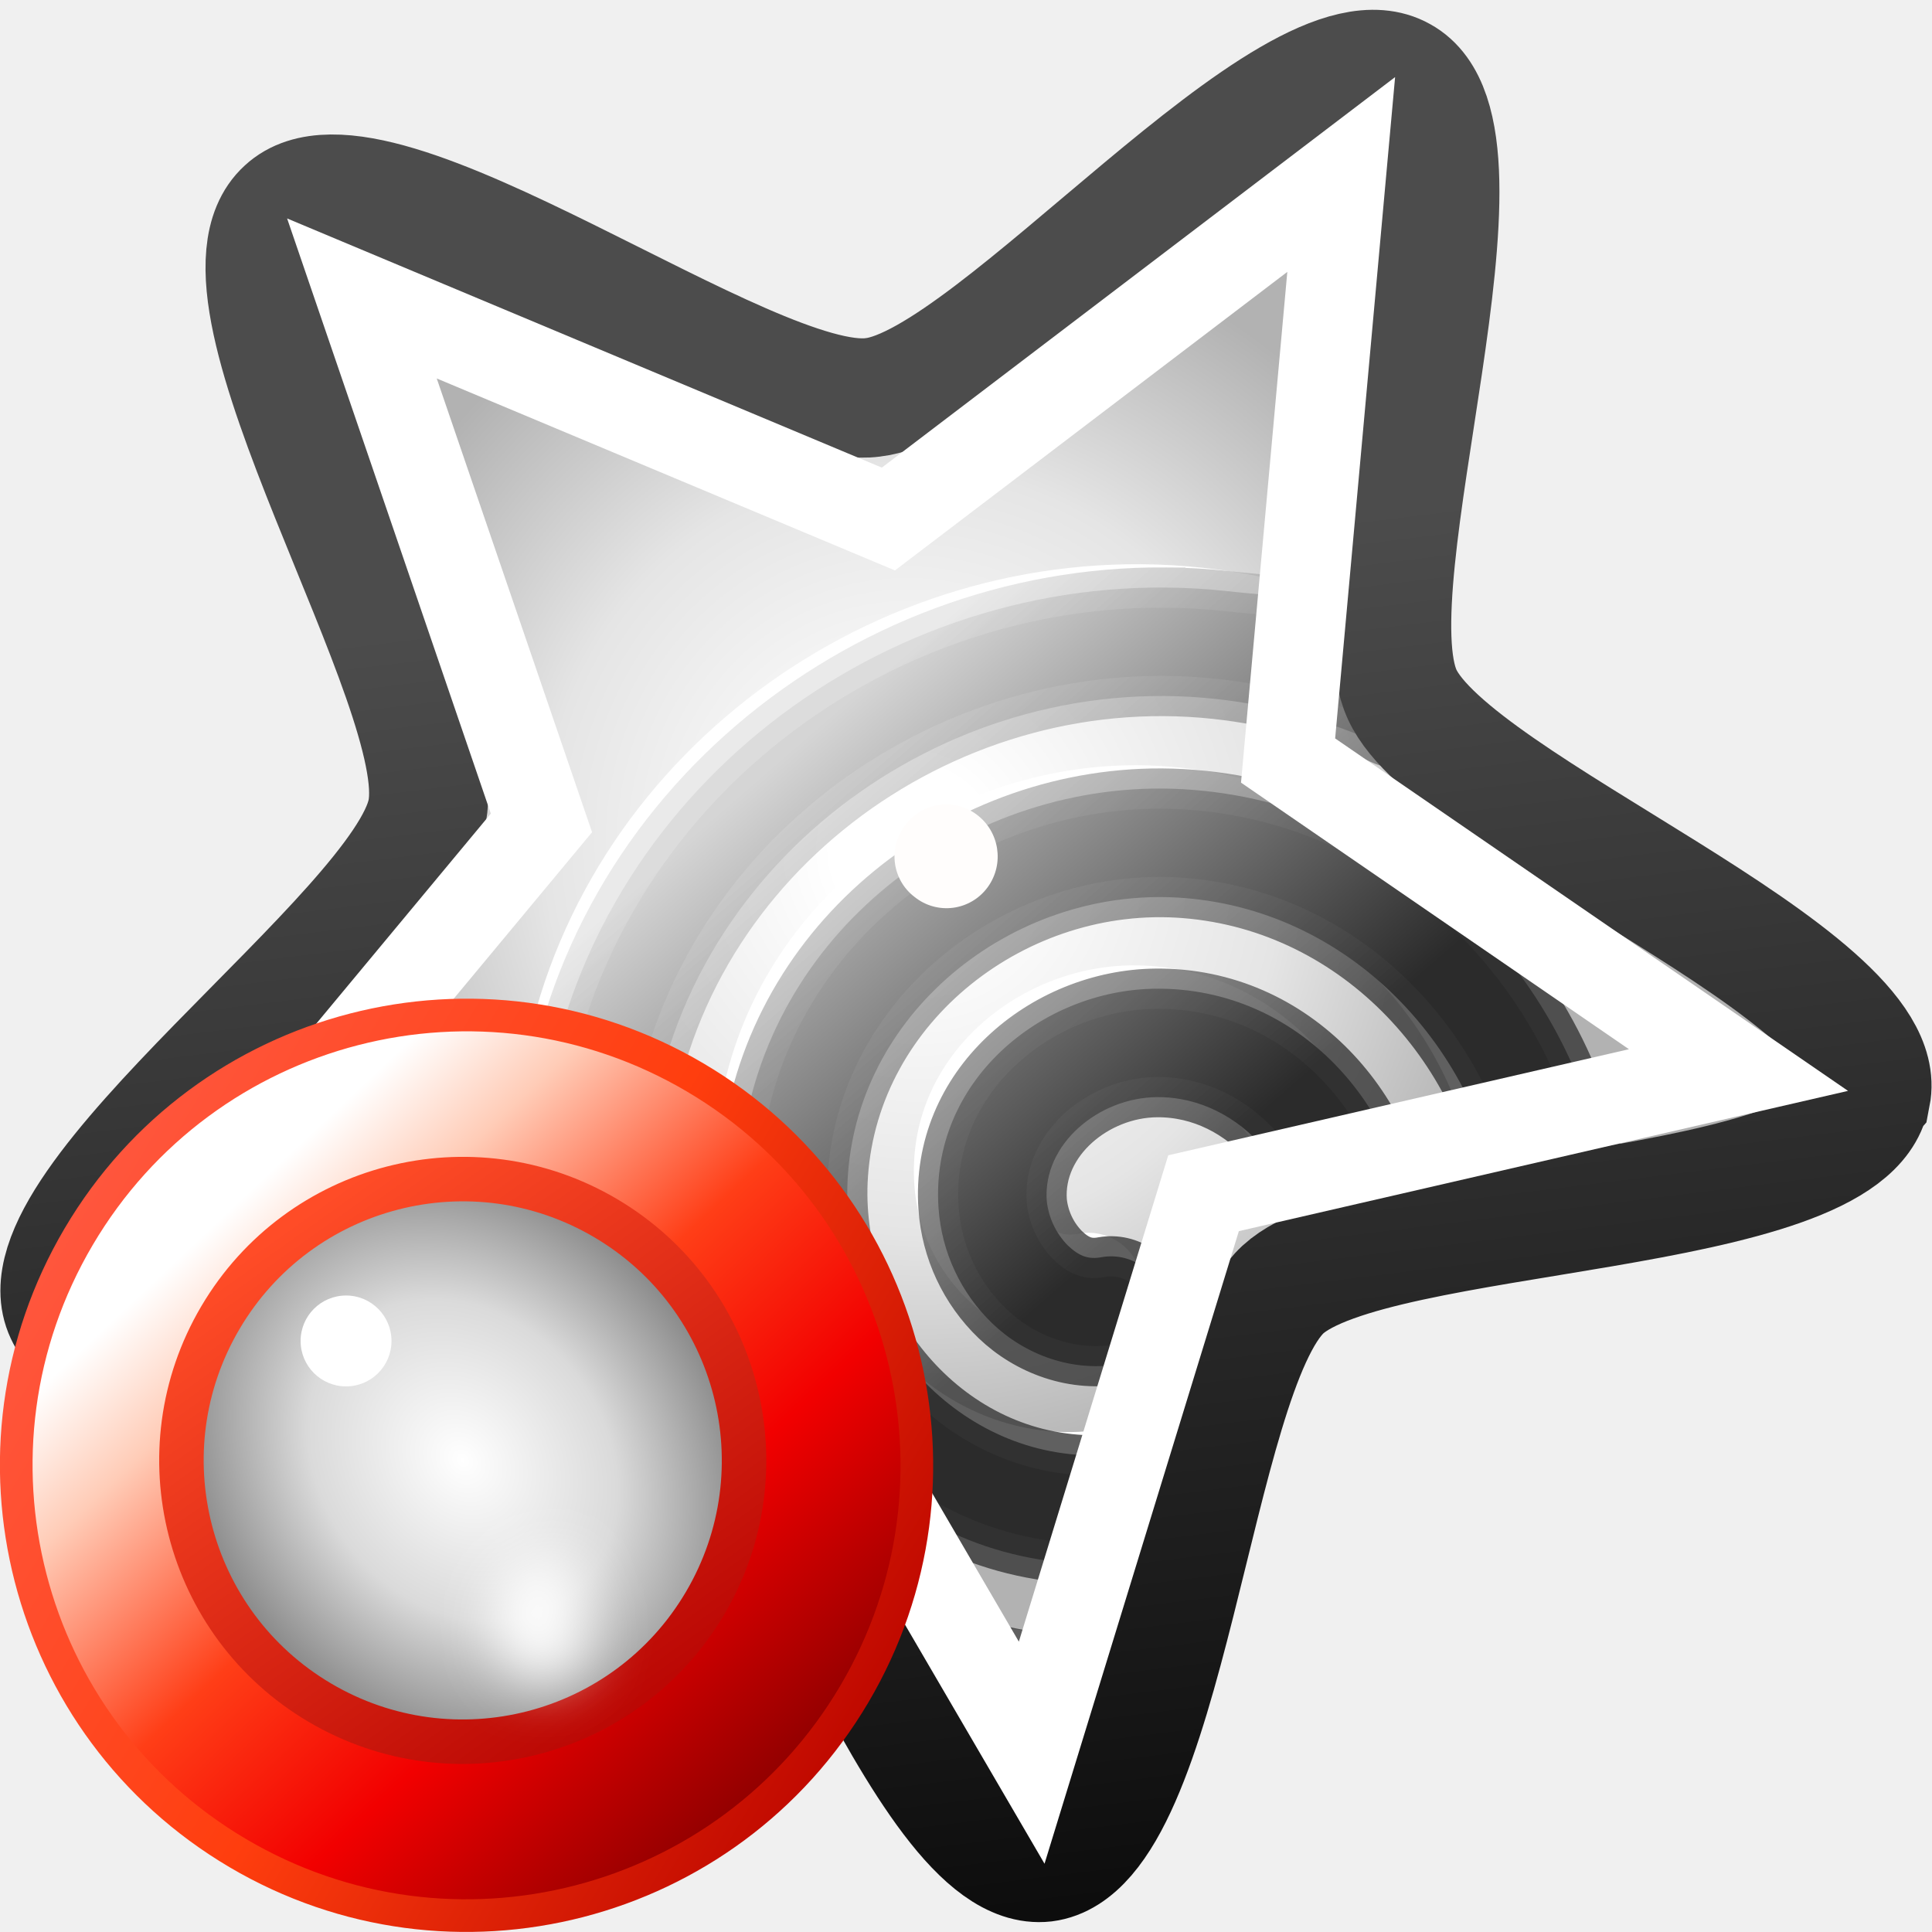
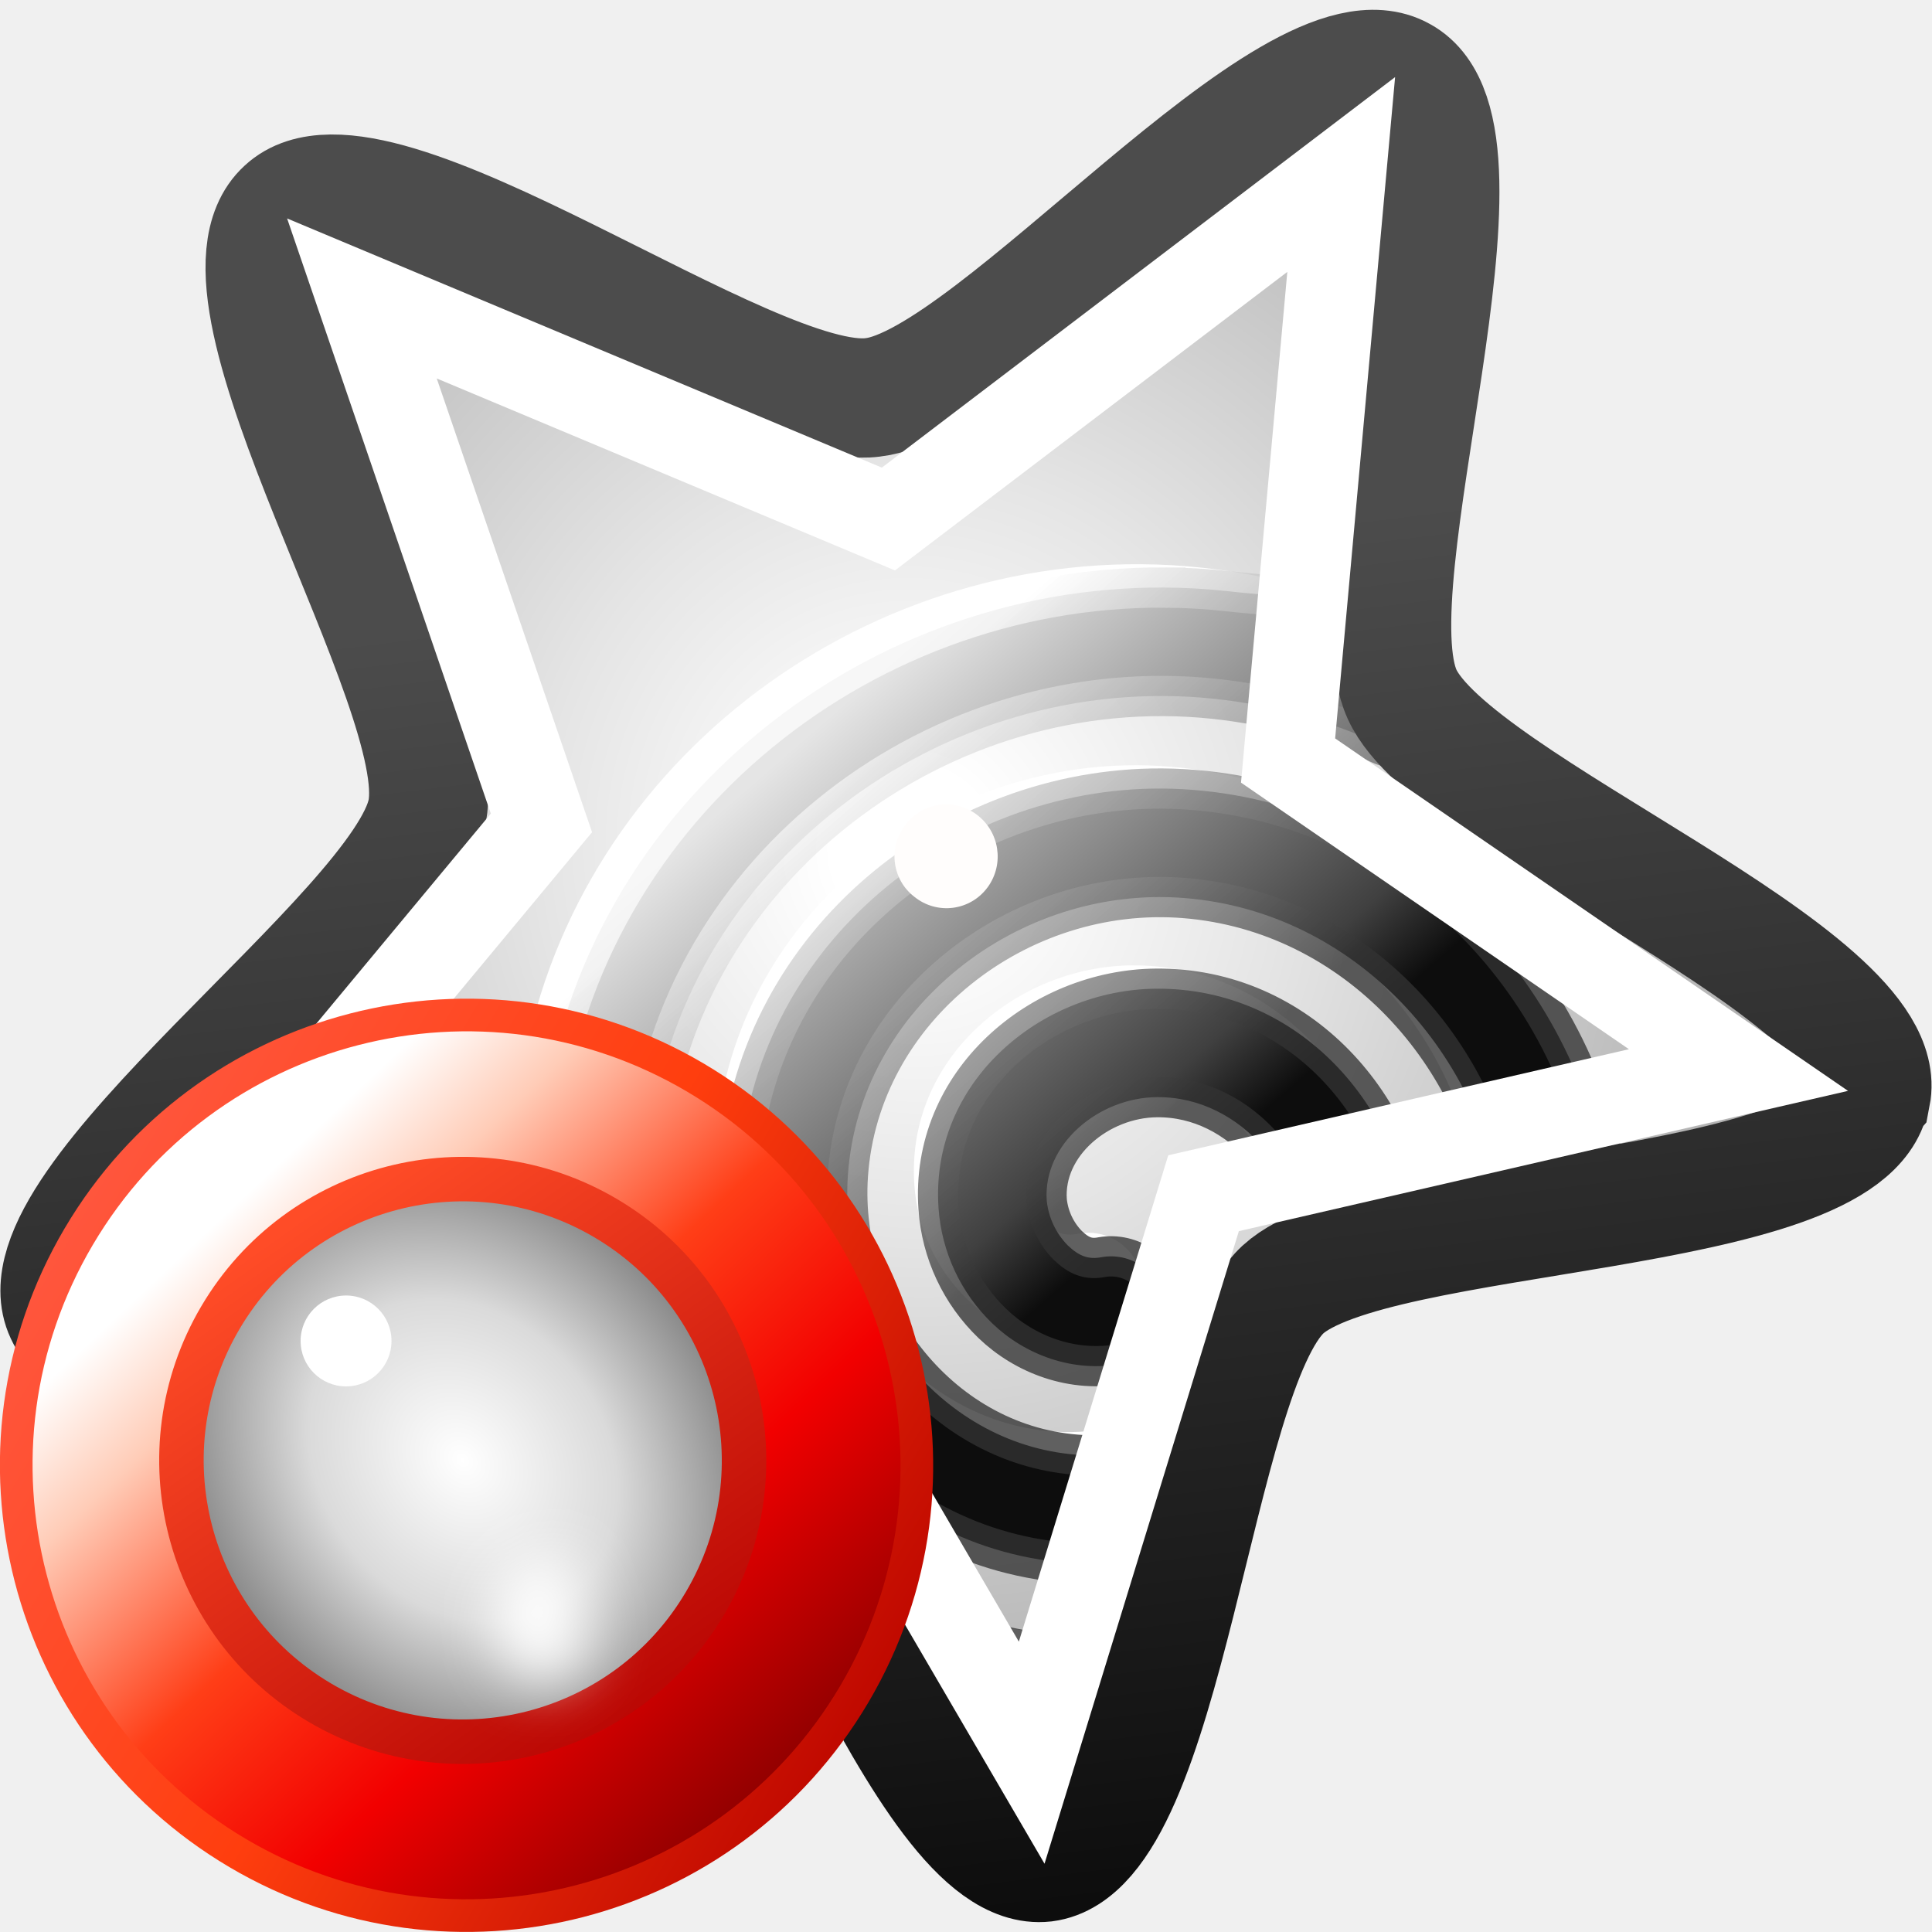
<svg xmlns="http://www.w3.org/2000/svg" xmlns:xlink="http://www.w3.org/1999/xlink" width="48" height="48">
  <defs>
    <linearGradient id="a">
      <stop offset="0" stop-color="#4c4c4c" />
      <stop offset="1" stop-color="#0d0d0d" />
    </linearGradient>
-     <linearGradient xlink:href="#b" id="u" x1="-20.459" y1="-18.821" x2="-60.891" y2="-30.538" gradientUnits="userSpaceOnUse" />
+     <linearGradient xlink:href="#b" id="x" x1="-20.459" y1="-18.821" x2="-60.891" y2="-30.538" gradientUnits="userSpaceOnUse" />
    <linearGradient id="b">
      <stop offset=".113" stop-color="#fff" />
      <stop offset=".244" stop-color="#ffccb7" />
      <stop offset=".48" stop-color="#ff3e17" />
      <stop offset=".705" stop-color="#f20000" />
      <stop offset="1" stop-color="#8d0000" />
    </linearGradient>
-     <linearGradient xlink:href="#c" id="v" x1="-62.22" y1="-25.308" x2="-18.692" y2="-25.308" gradientUnits="userSpaceOnUse" />
+     <linearGradient xlink:href="#c" id="y" x1="-62.22" y1="-25.308" x2="-18.692" y2="-25.308" gradientUnits="userSpaceOnUse" />
    <linearGradient id="c">
      <stop offset=".001" stop-color="#c00900" />
      <stop offset=".503" stop-color="#ff3e0e" />
      <stop offset="1" stop-color="#ff563d" />
    </linearGradient>
    <linearGradient id="i">
      <stop offset="0" stop-color="#fff" />
      <stop offset=".468" stop-color="#dadada" />
      <stop offset="1" stop-color="#6e6e6e" />
    </linearGradient>
-     <linearGradient xlink:href="#f" id="x" x1="-28.175" y1="-18.696" x2="-56.278" y2="-31.224" gradientUnits="userSpaceOnUse" />
+     <linearGradient xlink:href="#f" id="A" x1="-28.175" y1="-18.696" x2="-56.278" y2="-31.224" gradientUnits="userSpaceOnUse" />
    <linearGradient id="f">
      <stop offset="0" stop-color="#ff4c27" />
      <stop offset="1" stop-color="#b30000" />
    </linearGradient>
-     <linearGradient id="m">
+     <linearGradient id="p">
      <stop offset=".086" stop-color="#fff" />
      <stop offset=".393" stop-color="#e5e5e5" />
-       <stop offset=".649" stop-color="#b2b2b2" />
+       <stop offset=".901" stop-color="#b2b2b2" />
    </linearGradient>
-     <linearGradient xlink:href="#n" id="q" x1="-30.579" y1=".19" x2="-24.888" y2="7.677" gradientUnits="userSpaceOnUse" gradientTransform="rotate(176.25 -9.273 16.031)scale(1.5403)" />
-     <linearGradient id="n">
-       <stop offset="0" stop-color="#2b2b2b" />
-       <stop offset="1" stop-color="#d5d5d5" />
+     <linearGradient xlink:href="#q" id="t" x1="-30.579" y1=".19" x2="-24.888" y2="7.677" gradientUnits="userSpaceOnUse" gradientTransform="rotate(176.25 -9.273 16.031)scale(1.5403)" />
+     <linearGradient id="q">
+       <stop offset="0" stop-color="#0d0d0d" />
+       <stop offset=".15" stop-color="#404040" />
+       <stop offset="1" stop-color="#e5e5e5" />
    </linearGradient>
-     <linearGradient xlink:href="#o" id="r" x1="-30.579" y1=".19" x2="-24.888" y2="7.677" gradientUnits="userSpaceOnUse" gradientTransform="rotate(176.25 -9.273 16.031)scale(1.5403)" />
-     <linearGradient id="o">
-       <stop offset="0" stop-color="#323232" stop-opacity=".776" />
-       <stop offset="1" stop-color="#e0e0e0" stop-opacity=".675" />
+     <linearGradient xlink:href="#r" id="u" x1="-30.579" y1=".19" x2="-24.888" y2="7.677" gradientUnits="userSpaceOnUse" gradientTransform="rotate(176.25 -9.273 16.031)scale(1.5403)" />
+     <linearGradient id="r">
+       <stop offset=".101" stop-color="#323232" stop-opacity=".776" />
+       <stop offset=".935" stop-color="#fff" stop-opacity=".675" />
    </linearGradient>
-     <linearGradient xlink:href="#a" id="s" gradientUnits="userSpaceOnUse" x1="5.83" y1="6.7" x2="12.91" y2="13.2" gradientTransform="matrix(2.647 2.2616 -2.267 2.6553 22.262 -16.865)" />
-     <radialGradient xlink:href="#i" id="w" cx="-40.187" cy="-25.201" fx="-40.187" fy="-25.201" r="14.157" gradientUnits="userSpaceOnUse" gradientTransform="rotate(200.522 -44.48 -25.978)scale(1.21365 1)" />
-     <radialGradient xlink:href="#m" id="p" cx="7.18" cy="8.2" r="6.59" fx="7.18" fy="8.2" gradientTransform="matrix(1.1223 3.51126 -3.3576 1.08334 42.17 -12.943)" gradientUnits="userSpaceOnUse" />
-     <filter id="y" x="-.662" y="-.535" width="2.325" height="2.069" color-interpolation-filters="sRGB">
+     <linearGradient xlink:href="#a" id="v" gradientUnits="userSpaceOnUse" x1="5.83" y1="6.7" x2="12.91" y2="13.2" gradientTransform="matrix(2.647 2.2616 -2.267 2.6553 22.262 -16.865)" />
+     <radialGradient xlink:href="#i" id="z" cx="-40.187" cy="-25.201" fx="-40.187" fy="-25.201" r="14.157" gradientUnits="userSpaceOnUse" gradientTransform="rotate(200.522 -44.48 -25.978)scale(1.21365 1)" />
+     <radialGradient xlink:href="#p" id="s" cx="7.18" cy="8.2" r="6.59" fx="7.18" fy="8.2" gradientTransform="matrix(1.1223 3.51126 -3.3576 1.08334 42.17 -12.943)" gradientUnits="userSpaceOnUse" />
+     <filter id="B" x="-.662" y="-.535" width="2.325" height="2.069" color-interpolation-filters="sRGB">
      <feGaussianBlur stdDeviation="0.707 0.726" />
    </filter>
-     <filter id="t" width="1" height="1" x="0" y="0" color-interpolation-filters="sRGB">
+     <filter id="w" width="1" height="1" x="0" y="0" color-interpolation-filters="sRGB">
      <feGaussianBlur />
    </filter>
  </defs>
-   <path fill="url(#p)" fill-rule="evenodd" d="M46.46 27.232c-.58 3.04-12.321 2.743-14.585 4.805-2.26 2.11-2.886 13.836-5.921 14.228-3.04.342-6.382-10.917-9.07-12.434-2.662-1.493-13.993 1.591-15.272-1.2-1.302-2.765 8.392-9.454 9-12.471.606-3.017-5.816-12.867-3.53-14.955 2.237-2.084 11.565 5.06 14.6 4.668 3.04-.343 10.441-9.495 13.13-7.978 2.684 1.467-1.254 12.567.025 15.36 1.279 2.79 12.231 6.96 11.647 9.95z" enable-background="accumulate" overflow="visible" style="marker:none" />
+   <path fill="url(#s)" fill-rule="evenodd" d="M46.46 27.232c-.58 3.04-12.321 2.743-14.585 4.805-2.26 2.11-2.886 13.836-5.921 14.228-3.04.342-6.382-10.917-9.07-12.434-2.662-1.493-13.993 1.591-15.272-1.2-1.302-2.765 8.392-9.454 9-12.471.606-3.017-5.816-12.867-3.53-14.955 2.237-2.084 11.565 5.06 14.6 4.668 3.04-.343 10.441-9.495 13.13-7.978 2.684 1.467-1.254 12.567.025 15.36 1.279 2.79 12.231 6.96 11.647 9.95z" enable-background="accumulate" overflow="visible" style="marker:none" />
  <path fill="#fff" fill-rule="evenodd" d="M28.35 14.018c-7.69-.055-14.695 5.67-15.511 13.566a14.3 14.3 0 0 0 .57 5.681l2.87.04a11.6 11.6 0 0 1-.761-5.446c.71-6.882 7.268-11.813 14.086-11.074a13.4 13.4 0 0 1 4.075 1.116 1.35 1.35 0 0 0 1.783-.673 1.35 1.35 0 0 0-.672-1.783 16.1 16.1 0 0 0-4.893-1.337 15 15 0 0 0-1.547-.09m-.344 4.996c-5.178.103-9.866 4.036-10.23 9.427-.332 4.9 3.297 9.563 8.386 9.823a8.1 8.1 0 0 0 3.194-.49l1.547-4.36a5.47 5.47 0 0 1-4.604 2.16c-3.49-.18-6.068-3.49-5.835-6.949.283-4.17 4.238-7.224 8.367-6.893 4.244.34 7.473 3.908 7.927 8.01l2.642-.57c-.697-5.218-4.833-9.685-10.351-10.126q-.525-.043-1.043-.032m.115 4.97c-2.868.025-5.624 2.325-5.404 5.456a4.38 4.38 0 0 0 1.34 2.865c.789.757 1.994 1.242 3.249.99a1.35 1.35 0 0 0 1.054-1.584 1.35 1.35 0 0 0-1.585-1.058c-.332.066-.568-.025-.848-.292a1.86 1.86 0 0 1-.522-1.11c-.1-1.408 1.294-2.56 2.738-2.573 2.113-.018 3.743 2.007 3.684 4.122l2.682-.577c-.227-3.296-2.846-6.268-6.387-6.238m-9.31 13.244 3.043 5.17a13.4 13.4 0 0 0 3.435.8 13 13 0 0 0 2.136.027l1.006-2.84a10.2 10.2 0 0 1-2.88.13c-2.653-.258-4.987-1.487-6.74-3.287" color="#000" style="-inkscape-stroke:none" />
-   <path fill="url(#q)" fill-rule="evenodd" d="M28.951 14.597c-7.69-.054-14.695 5.67-15.512 13.567a14.3 14.3 0 0 0 .57 5.681l2.871.039a11.55 11.55 0 0 1-.761-5.445c.711-6.882 7.268-11.813 14.086-11.074a13.4 13.4 0 0 1 4.074 1.116c.678.307.6-.26.908-.94s-.274-1.757-.953-2.063c-1.548-.701-2.045-.607-3.736-.79q-.776-.086-1.547-.09zm-.344 4.996c-5.178.104-9.866 4.037-10.23 9.428-.332 4.9 3.297 9.562 8.386 9.823a8.2 8.2 0 0 0 3.194-.492l1.547-4.358a5.47 5.47 0 0 1-4.604 2.158c-3.49-.178-6.068-3.489-5.835-6.948.283-4.17 4.238-7.224 8.367-6.892 4.244.339 7.473 3.908 7.927 8.01l2.642-.57c-.697-5.218-4.833-9.686-10.351-10.127q-.525-.042-1.043-.032zm.114 4.971c-2.868.024-5.623 2.324-5.403 5.456a4.4 4.4 0 0 0 1.341 2.865c.788.757 1.993 1.241 3.248.99a1.348 1.348 0 0 0-.531-2.642c-.333.066-.568-.025-.848-.292a1.86 1.86 0 0 1-.522-1.111c-.1-1.408 1.294-2.561 2.738-2.572 2.113-.018 3.743 2.006 3.684 4.122l2.682-.577c-.228-3.296-2.846-6.269-6.389-6.239Zm-9.307 13.244 3.043 5.17a13.4 13.4 0 0 0 3.435.801 13 13 0 0 0 2.136.027l1.006-2.842a10.2 10.2 0 0 1-2.88.132c-2.653-.258-4.987-1.487-6.74-3.288z" color="#000" style="mix-blend-mode:normal" stroke="url(#r)" />
-   <path fill="none" stroke="url(#s)" stroke-width="2.964" d="M46.46 27.232c-.58 3.04-12.321 2.743-14.585 4.805-2.26 2.11-2.886 13.836-5.921 14.228-3.04.342-6.382-10.917-9.07-12.434-2.662-1.493-13.993 1.591-15.272-1.2-1.302-2.765 8.392-9.454 9-12.471.606-3.017-5.816-12.867-3.53-14.955 2.237-2.084 11.565 5.06 14.6 4.668 3.04-.343 10.441-9.495 13.13-7.978 2.684 1.467-1.254 12.567.025 15.36 1.279 2.79 12.231 6.96 11.647 9.95z" enable-background="accumulate" overflow="visible" style="marker:none" />
+   <path fill="url(#t)" fill-rule="evenodd" d="M28.951 14.597c-7.69-.054-14.695 5.67-15.512 13.567a14.3 14.3 0 0 0 .57 5.681l2.871.039a11.55 11.55 0 0 1-.761-5.445c.711-6.882 7.268-11.813 14.086-11.074a13.4 13.4 0 0 1 4.074 1.116c.678.307.6-.26.908-.94s-.274-1.757-.953-2.063c-1.548-.701-2.045-.607-3.736-.79q-.776-.086-1.547-.09zm-.344 4.996c-5.178.104-9.866 4.037-10.23 9.428-.332 4.9 3.297 9.562 8.386 9.823a8.2 8.2 0 0 0 3.194-.492l1.547-4.358a5.47 5.47 0 0 1-4.604 2.158c-3.49-.178-6.068-3.489-5.835-6.948.283-4.17 4.238-7.224 8.367-6.892 4.244.339 7.473 3.908 7.927 8.01l2.642-.57c-.697-5.218-4.833-9.686-10.351-10.127q-.525-.042-1.043-.032zm.114 4.971c-2.868.024-5.623 2.324-5.403 5.456a4.4 4.4 0 0 0 1.341 2.865c.788.757 1.993 1.241 3.248.99a1.348 1.348 0 0 0-.531-2.642c-.333.066-.568-.025-.848-.292a1.86 1.86 0 0 1-.522-1.111c-.1-1.408 1.294-2.561 2.738-2.572 2.113-.018 3.743 2.006 3.684 4.122l2.682-.577c-.228-3.296-2.846-6.269-6.389-6.239Zm-9.307 13.244 3.043 5.17a13.4 13.4 0 0 0 3.435.801 13 13 0 0 0 2.136.027l1.006-2.842a10.2 10.2 0 0 1-2.88.132c-2.653-.258-4.987-1.487-6.74-3.288z" color="#000" style="mix-blend-mode:normal" stroke="url(#u)" />
+   <path fill="none" stroke="url(#v)" stroke-width="2.964" d="M46.46 27.232c-.58 3.04-12.321 2.743-14.585 4.805-2.26 2.11-2.886 13.836-5.921 14.228-3.04.342-6.382-10.917-9.07-12.434-2.662-1.493-13.993 1.591-15.272-1.2-1.302-2.765 8.392-9.454 9-12.471.606-3.017-5.816-12.867-3.53-14.955 2.237-2.084 11.565 5.06 14.6 4.668 3.04-.343 10.441-9.495 13.13-7.978 2.684 1.467-1.254 12.567.025 15.36 1.279 2.79 12.231 6.96 11.647 9.95z" enable-background="accumulate" overflow="visible" style="marker:none" />
  <path fill="none" stroke="#fff" stroke-width="2.23" d="m43.192 26.585-13.29 3.06-4.27 13.9-7.3-12.51-14.12.53 9.24-11.12-4.46-13.03 13.08 5.48 11.25-8.56-1.32 14.56z" enable-background="accumulate" overflow="visible" style="marker:none" />
-   <path fill="#fffdfc" fill-rule="evenodd" d="M8.5 7.99a.37.37 0 0 1-.38.37.37.37 0 0 1-.37-.37.37.37 0 0 1 .37-.38.38.38 0 0 1 .38.371" filter="url(#t)" transform="rotate(36.96 34.648 17.91)scale(3.4182)" />
+   <path fill="#fffdfc" fill-rule="evenodd" d="M8.5 7.99a.37.37 0 0 1-.38.37.37.37 0 0 1-.37-.37.37.37 0 0 1 .37-.38.38.38 0 0 1 .38.371" filter="url(#w)" transform="rotate(36.96 34.648 17.91)scale(3.4182)" />
  <g transform="translate(-.117 13.846)scale(.53262)">
-     <circle cx="-40.456" cy="-25.308" r="21.002" transform="rotate(-149.458)" fill="url(#u)" stroke="url(#v)" stroke-width="1.523" stroke-linecap="round" stroke-linejoin="round" />
-     <circle cx="-40.187" cy="-25.201" r="13.12" transform="rotate(-149.458)" fill="url(#w)" stroke="url(#x)" stroke-width="2.075" stroke-linecap="round" stroke-linejoin="round" />
-     <path style="mix-blend-mode:normal" transform="translate(-26.424 -3.209)scale(1.79036)" d="M30.32 29.412a1.28 1.63 0 0 1-1.159 1.623 1.28 1.63 0 0 1-1.38-1.314 1.28 1.63 0 0 1 .898-1.872 1.28 1.63 0 0 1 1.549.958l-1.189.605z" fill="#fff" filter="url(#y)" />
+     <circle cx="-40.456" cy="-25.308" r="21.002" transform="rotate(-149.458)" fill="url(#x)" stroke="url(#y)" stroke-width="1.523" stroke-linecap="round" stroke-linejoin="round" />
+     <circle cx="-40.187" cy="-25.201" r="13.12" transform="rotate(-149.458)" fill="url(#z)" stroke="url(#A)" stroke-width="2.075" stroke-linecap="round" stroke-linejoin="round" />
+     <path style="mix-blend-mode:normal" transform="translate(-26.424 -3.209)scale(1.79036)" d="M30.32 29.412a1.28 1.63 0 0 1-1.159 1.623 1.28 1.63 0 0 1-1.38-1.314 1.28 1.63 0 0 1 .898-1.872 1.28 1.63 0 0 1 1.549.958l-1.189.605z" fill="#fff" filter="url(#B)" />
    <circle cx="8.598" cy="33.316" r="1.129" transform="translate(.219 -25.997)scale(1.87752)" fill="#fff" paint-order="stroke fill markers" />
  </g>
</svg>
